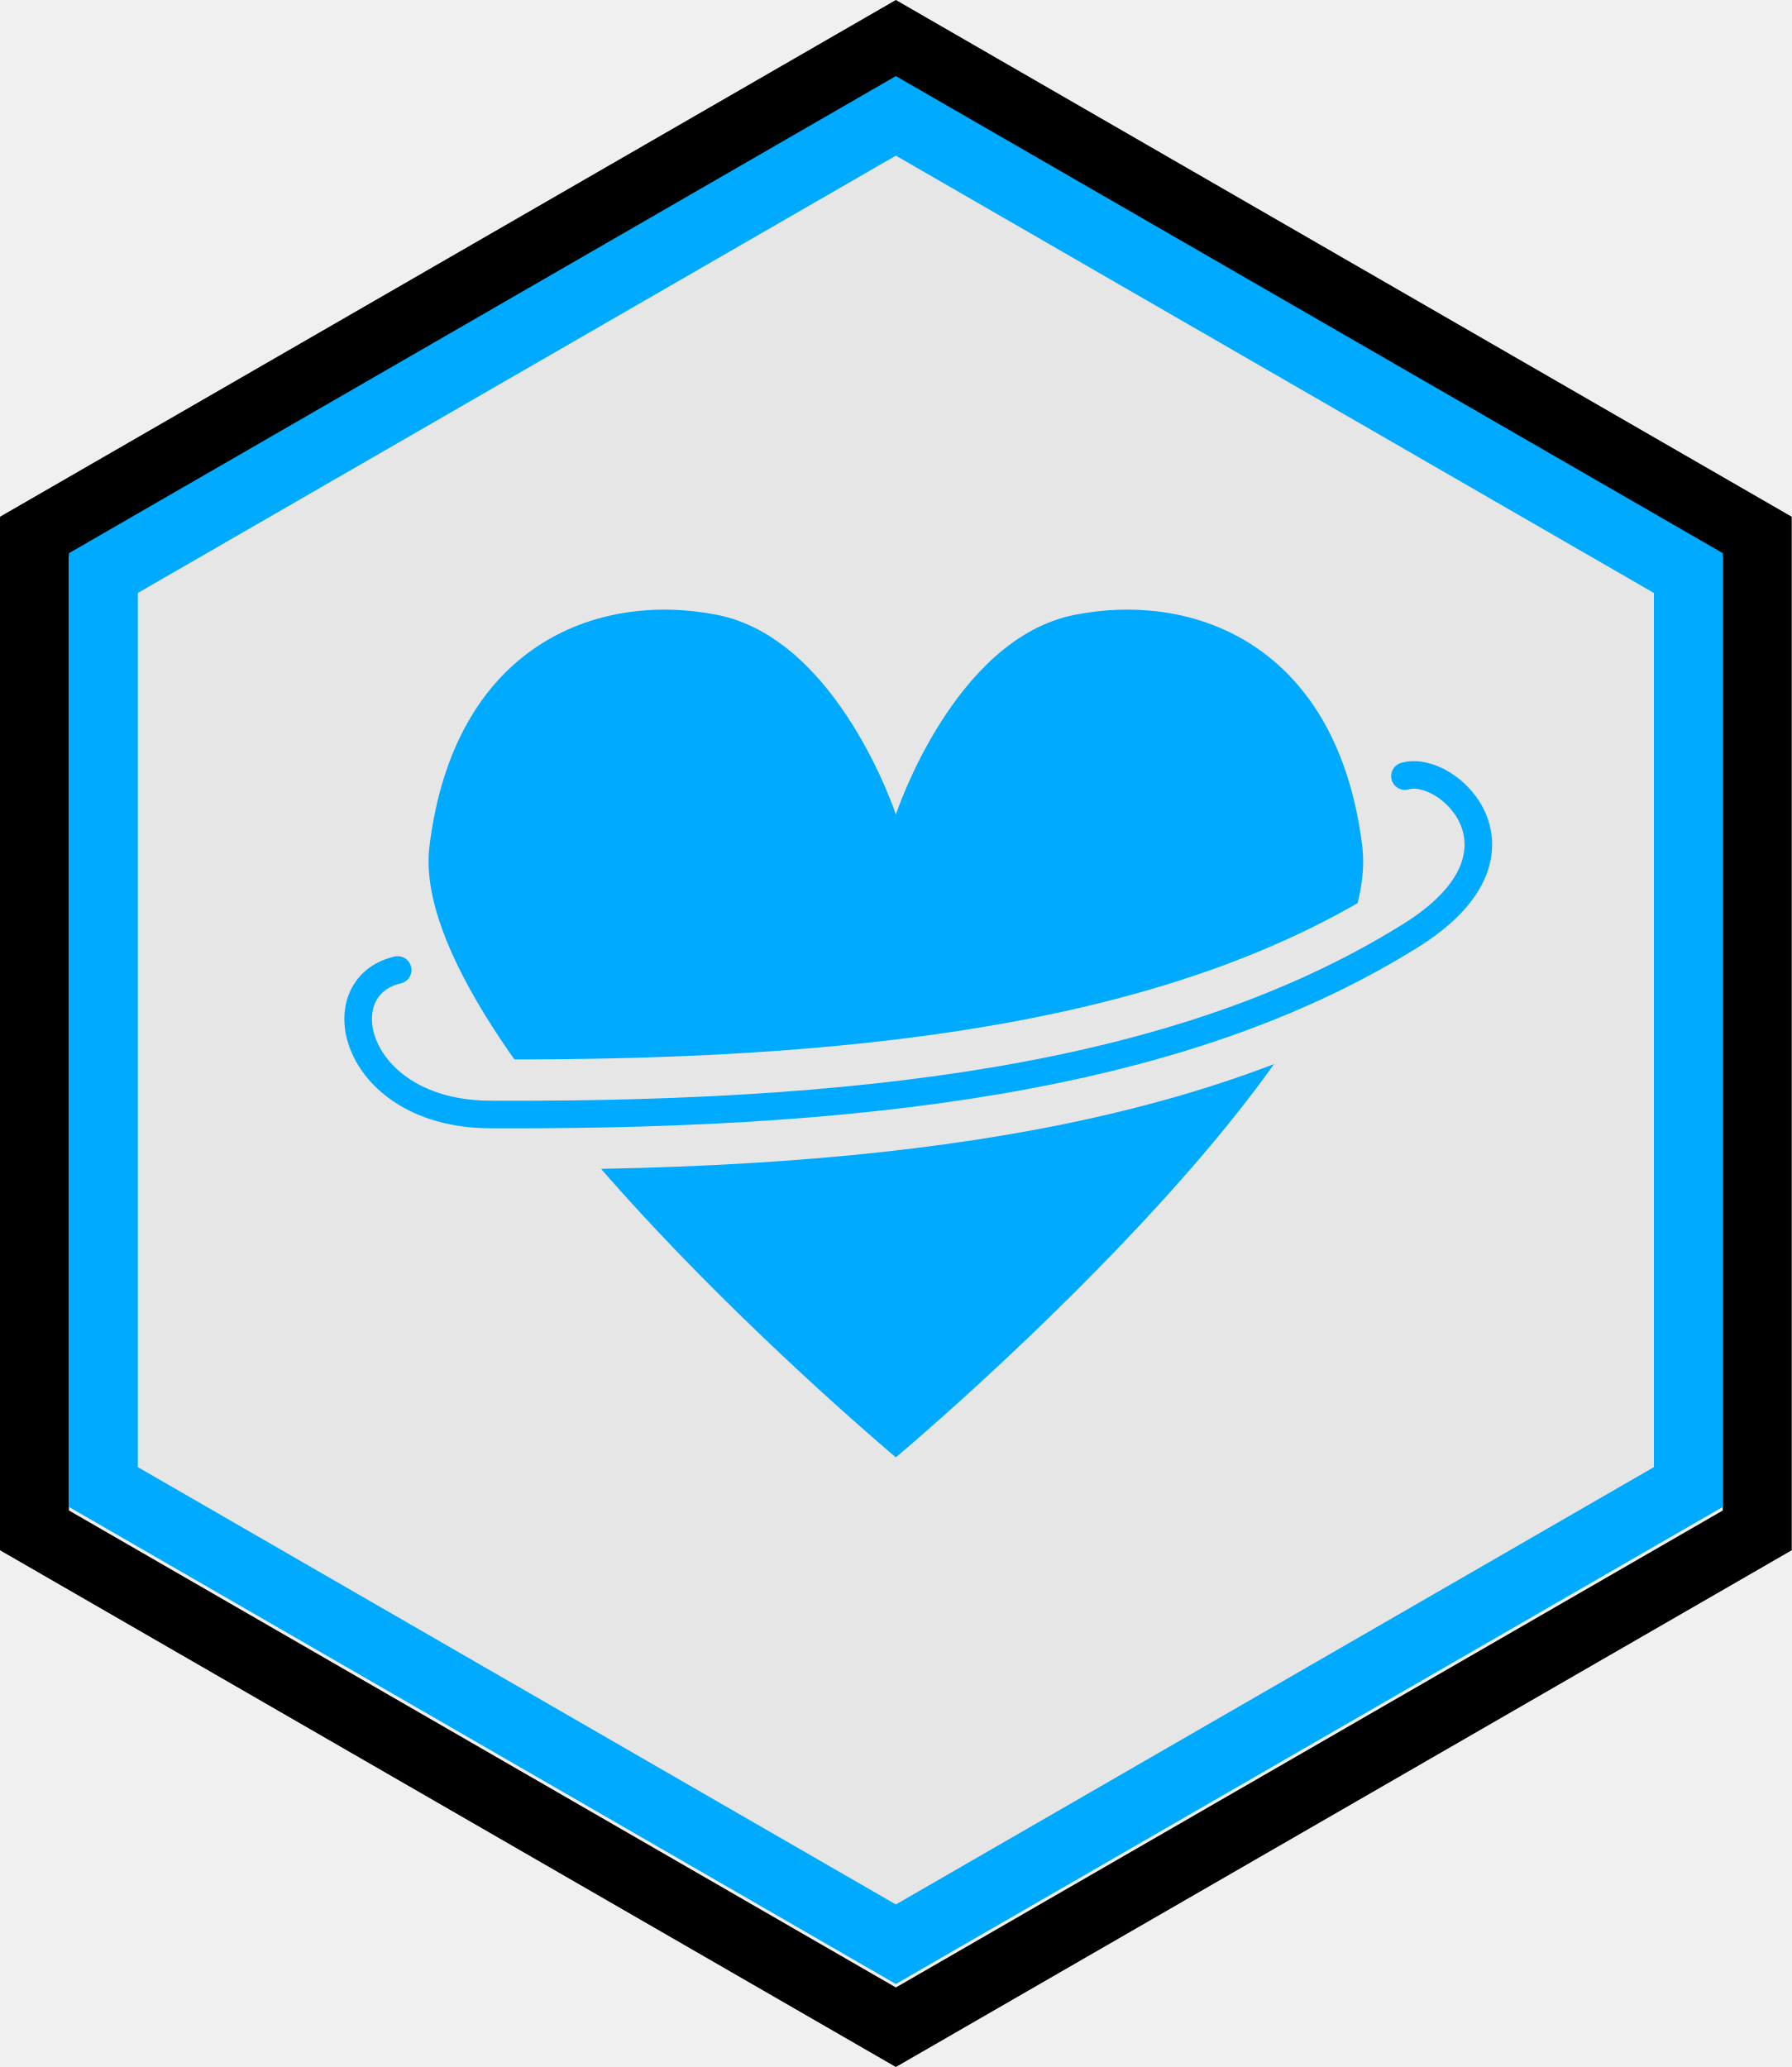
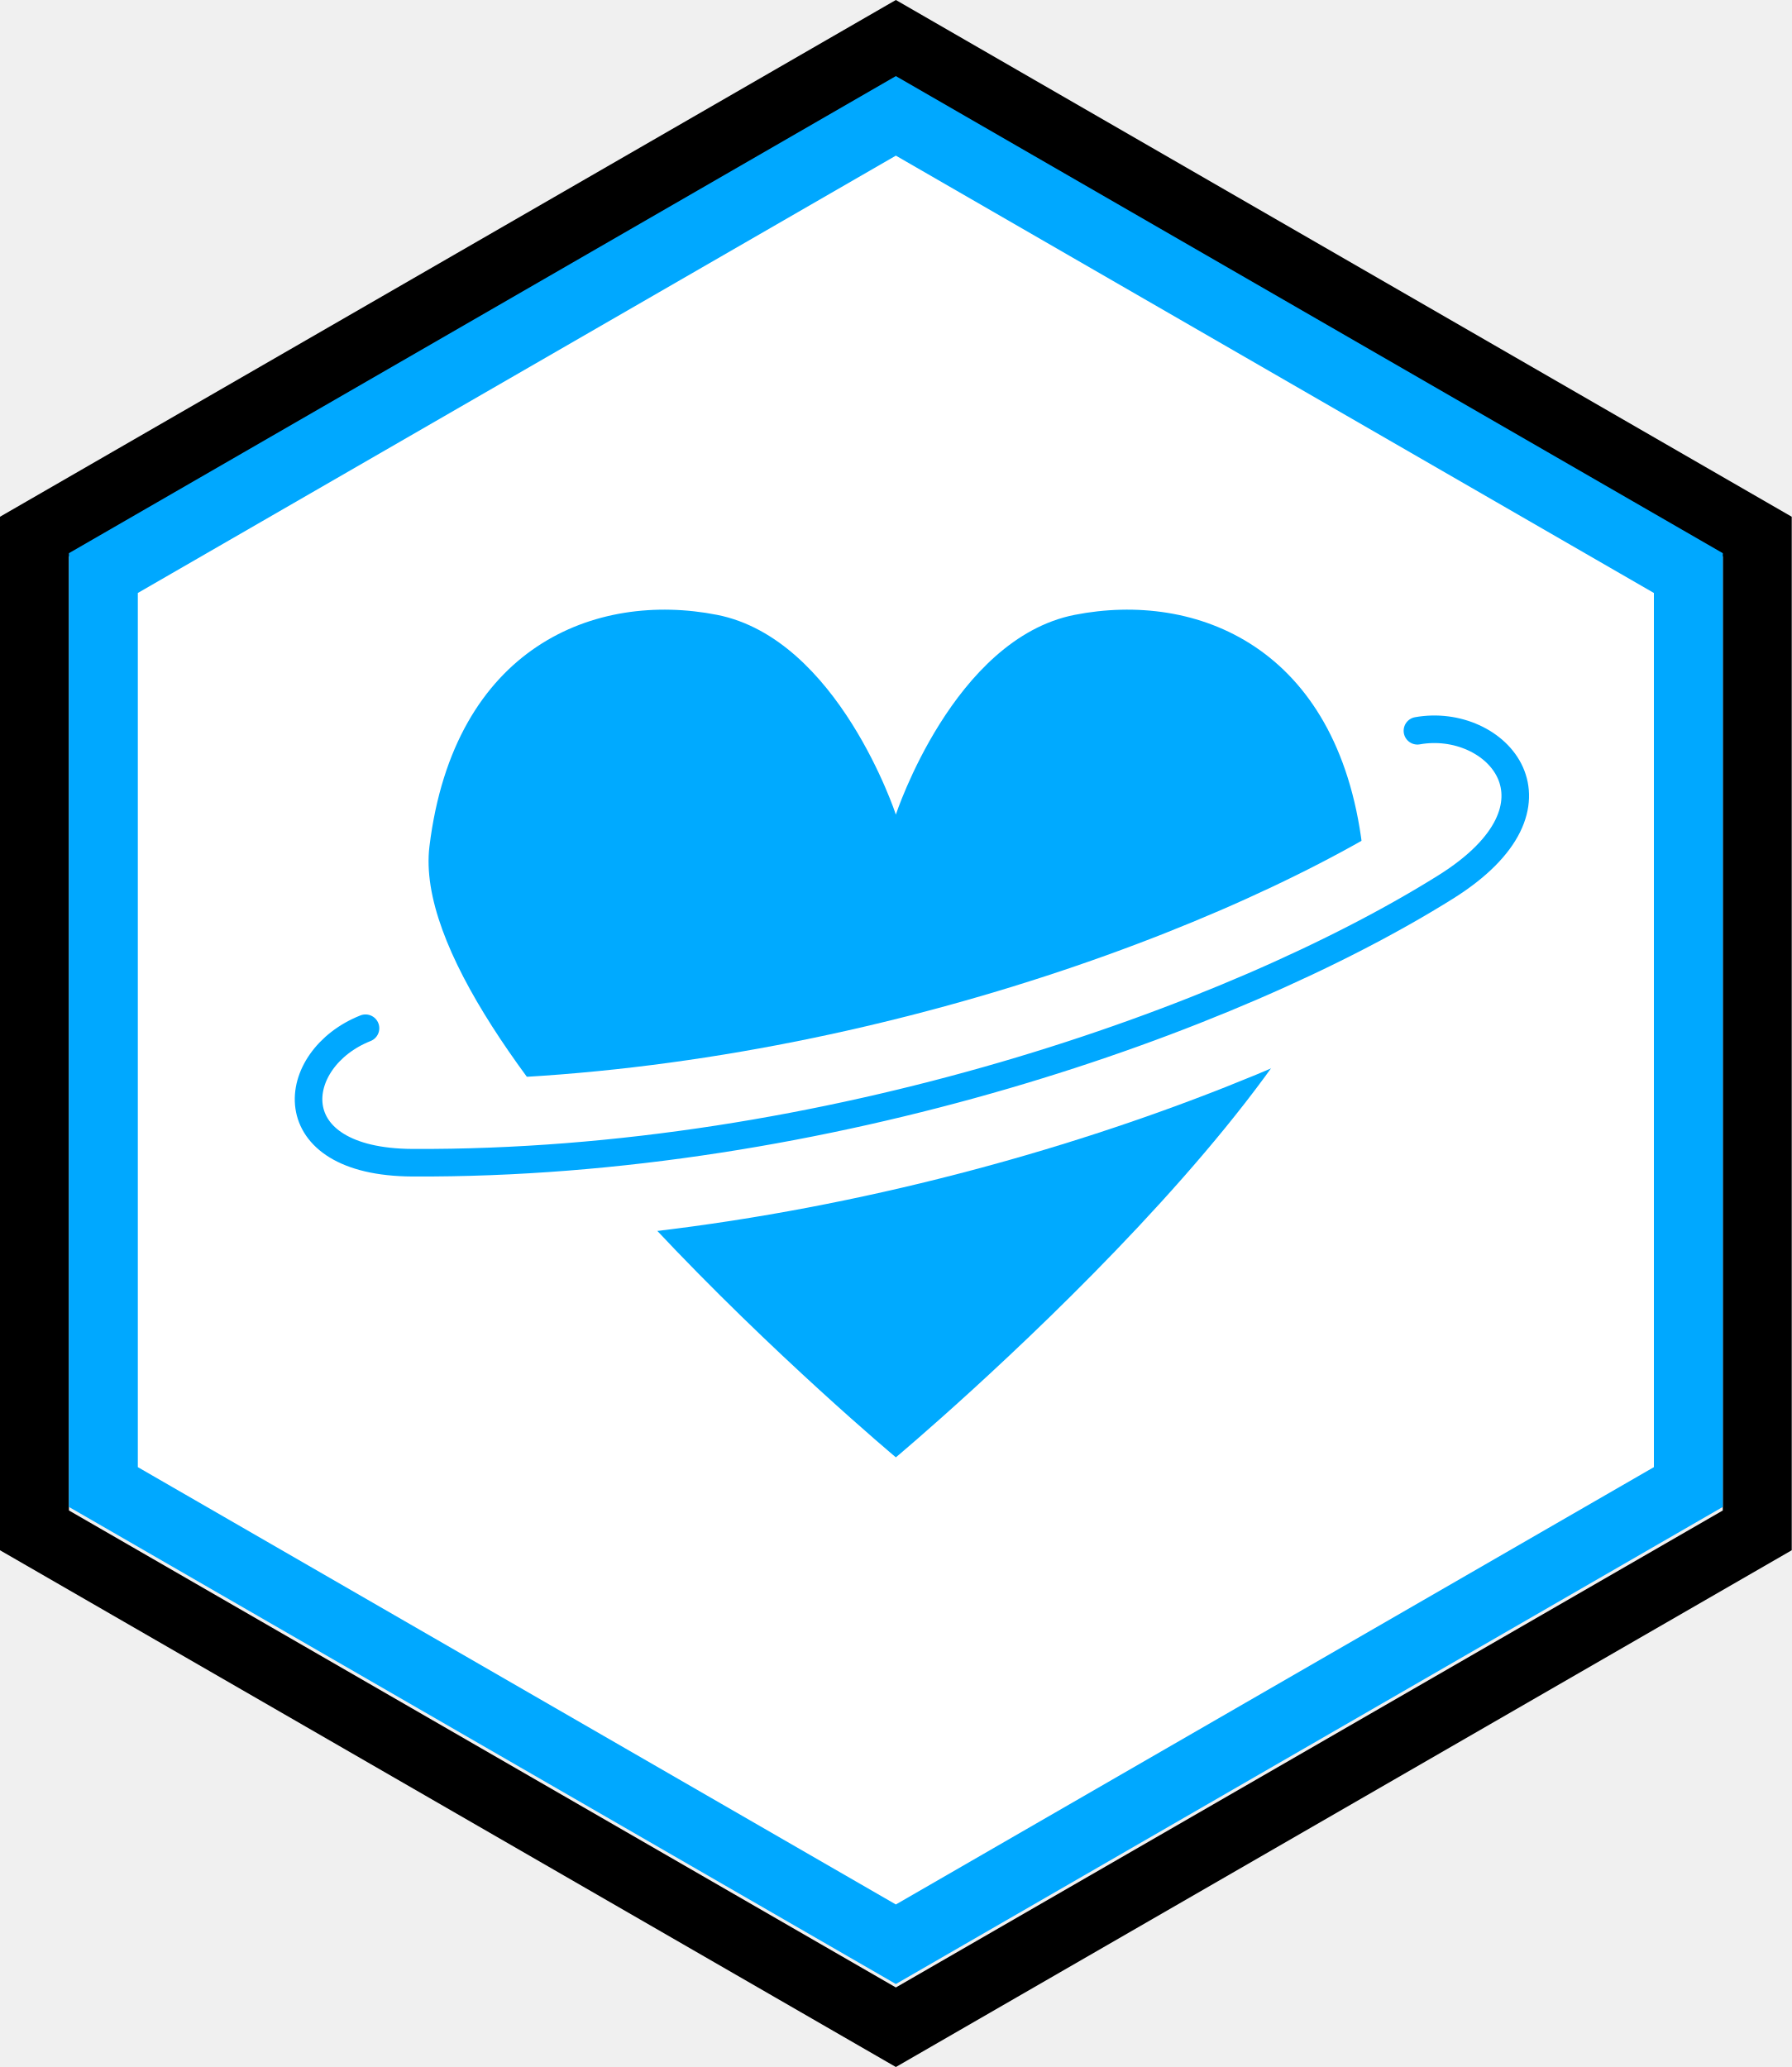
<svg xmlns="http://www.w3.org/2000/svg" xml:space="preserve" width="130" height="150">
  <defs>
    <mask id="a" maskUnits="userSpaceOnUse">
      <path d="M30.095 43.242h69.81v63.516h-69.81Z" style="fill:#fff;fill-opacity:1" />
-       <path d="M35.55 80.878c29.954.147 51.445-3.379 66.832-13.003" style="fill:none;stroke:#000;stroke-width:8;stroke-linecap:square;stroke-linejoin:miter;stroke-dasharray:none" />
+       <path d="M29.926 84.378c29.953.147 59.57-10.379 74.956-20.003" style="fill:none;stroke:#000;stroke-width:12;stroke-linecap:round;stroke-linejoin:round;stroke-dasharray:none" />
    </mask>
  </defs>
  <path fill="none" stroke="#ff3b57" d="M61.8 53.78 31 71.56.2 53.78V18.22L31 .44l30.8 17.78z" style="display:inline;mix-blend-mode:normal;fill:none;fill-opacity:1;stroke:#000;stroke-width:2.465;stroke-dasharray:none;stroke-dashoffset:0;stroke-opacity:1" transform="matrix(2.029196,0,0,2.027961,2.09495,1.993413)" />
-   <path d="M7.5 41.588v66.324l57.5 33.18 57.5-33.18V41.588L65 8.408z" style="display:inline;mix-blend-mode:normal;fill:#e6e6e6;stroke:#0af;stroke-width:5;stroke-dasharray:none;stroke-opacity:1" />
-   <path d="M28.852 70.391c-5.39 1.232-3.193 10.438 6.699 10.487 29.953.147 51.444-3.379 66.83-13.003 9.555-5.976 2.677-12.471-.444-11.553" style="fill:none;stroke:#0af;stroke-width:2;stroke-linecap:round;stroke-linejoin:round;stroke-dasharray:none;stroke-opacity:1" />
+   <path d="M7.5 41.588v66.324l57.5 33.18 57.5-33.18V41.588L65 8.408z" style="display:inline;mix-blend-mode:normal;fill:#fff;stroke:#00a8ff;stroke-width:5;stroke-dasharray:none;stroke-opacity:1" />
  <path d="M31.16 61.412c1.789-14.513 12.064-18.523 20.86-16.794C60.815 46.348 65 59.114 65 59.114s4.185-12.766 12.98-14.496S97.051 46.9 98.84 61.412 65 105.758 65 105.758 29.372 75.925 31.16 61.412" mask="url(#a)" style="fill:#0af;stroke:none;stroke-linecap:square;stroke-linejoin:round;fill-opacity:1" />
+   <path d="M26.52 74.617c-5.568 2.205-6.486 9.712 3.406 9.76 29.953.148 59.57-10.378 74.956-20.002 9.554-5.976 3.664-12.37-2.04-11.343" style="fill:none;stroke:#00a8ff;stroke-width:2;stroke-linecap:round;stroke-linejoin:round;stroke-dasharray:none;stroke-opacity:1" />
</svg>
